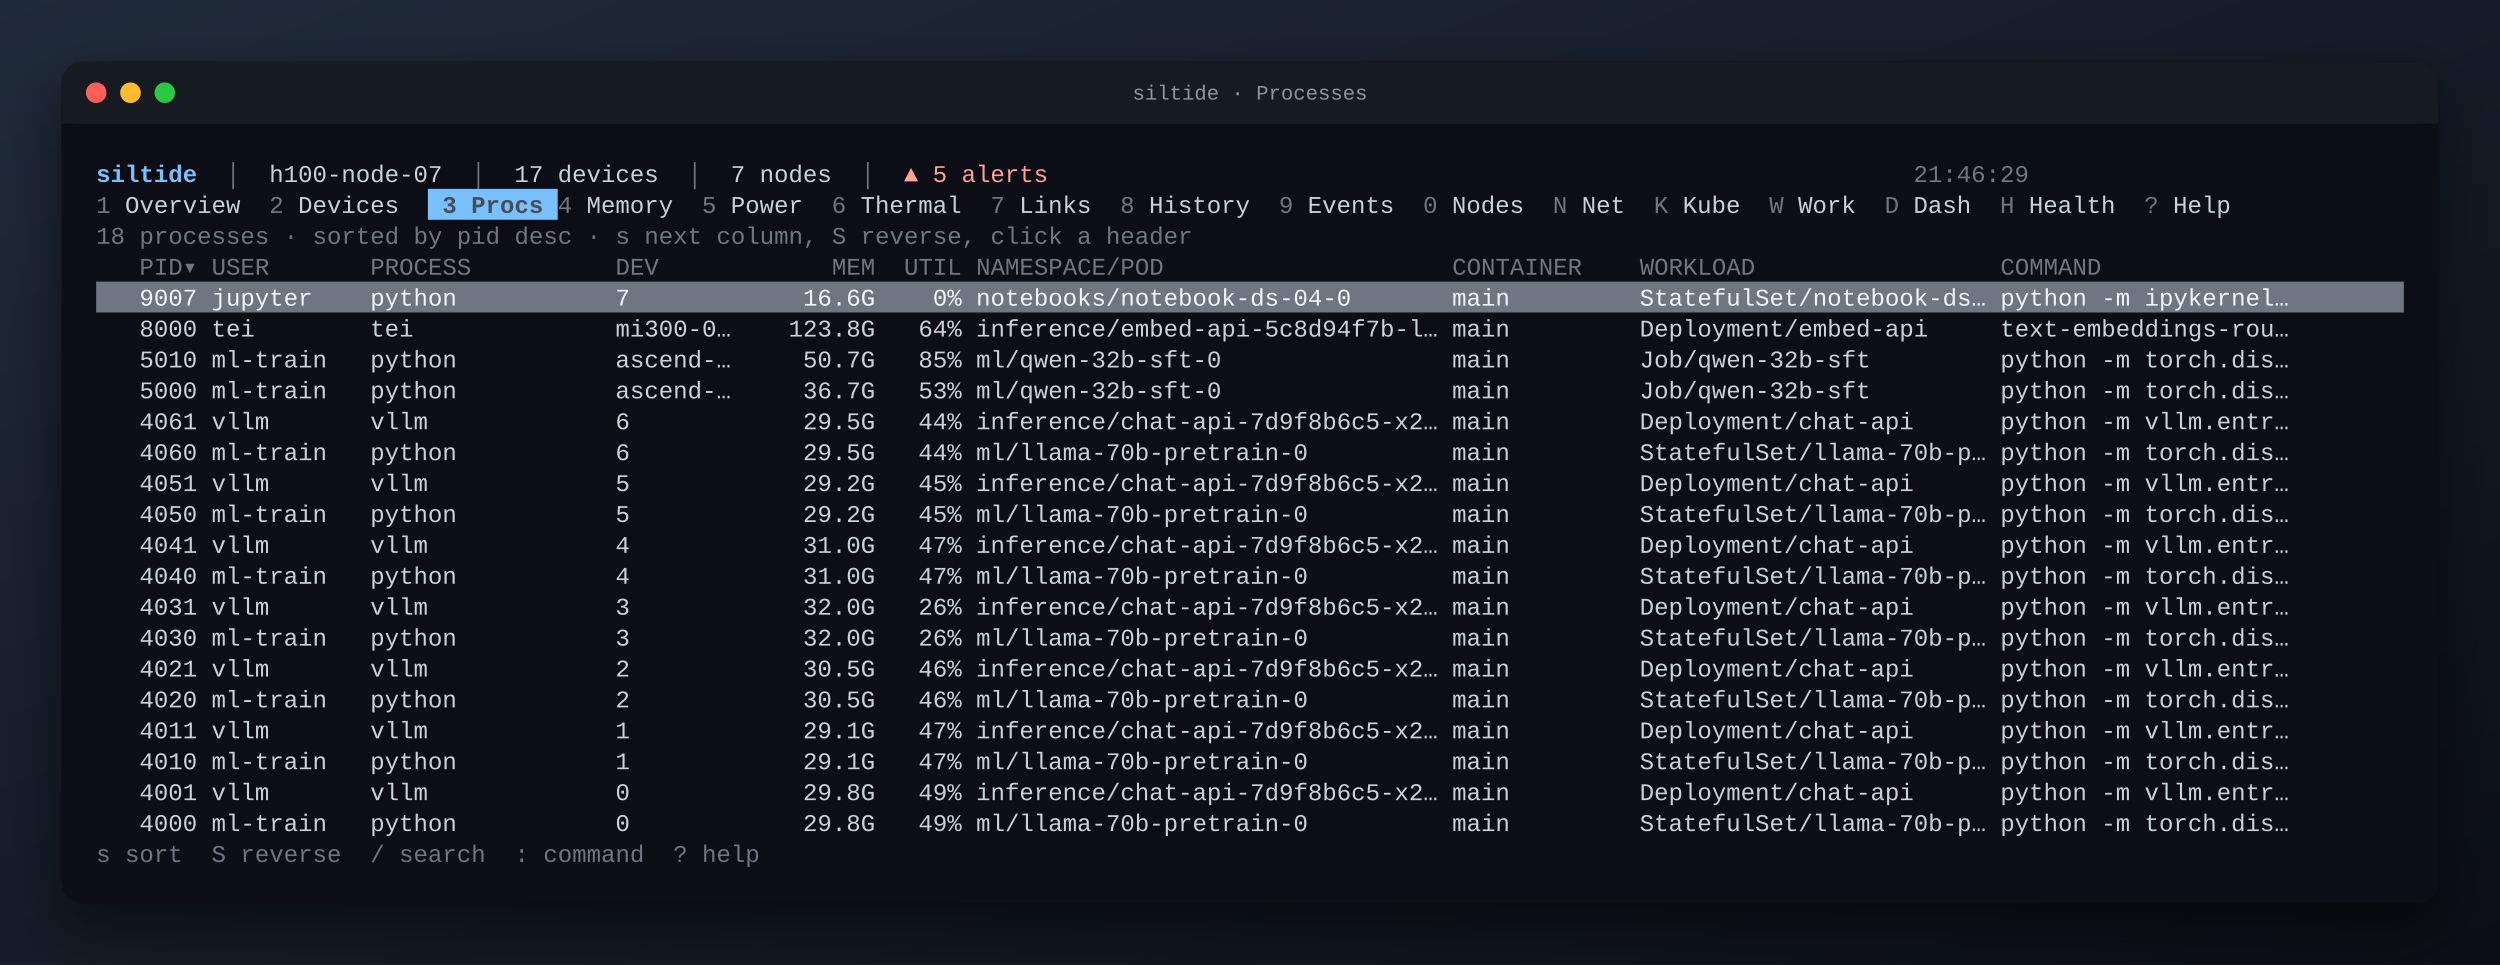
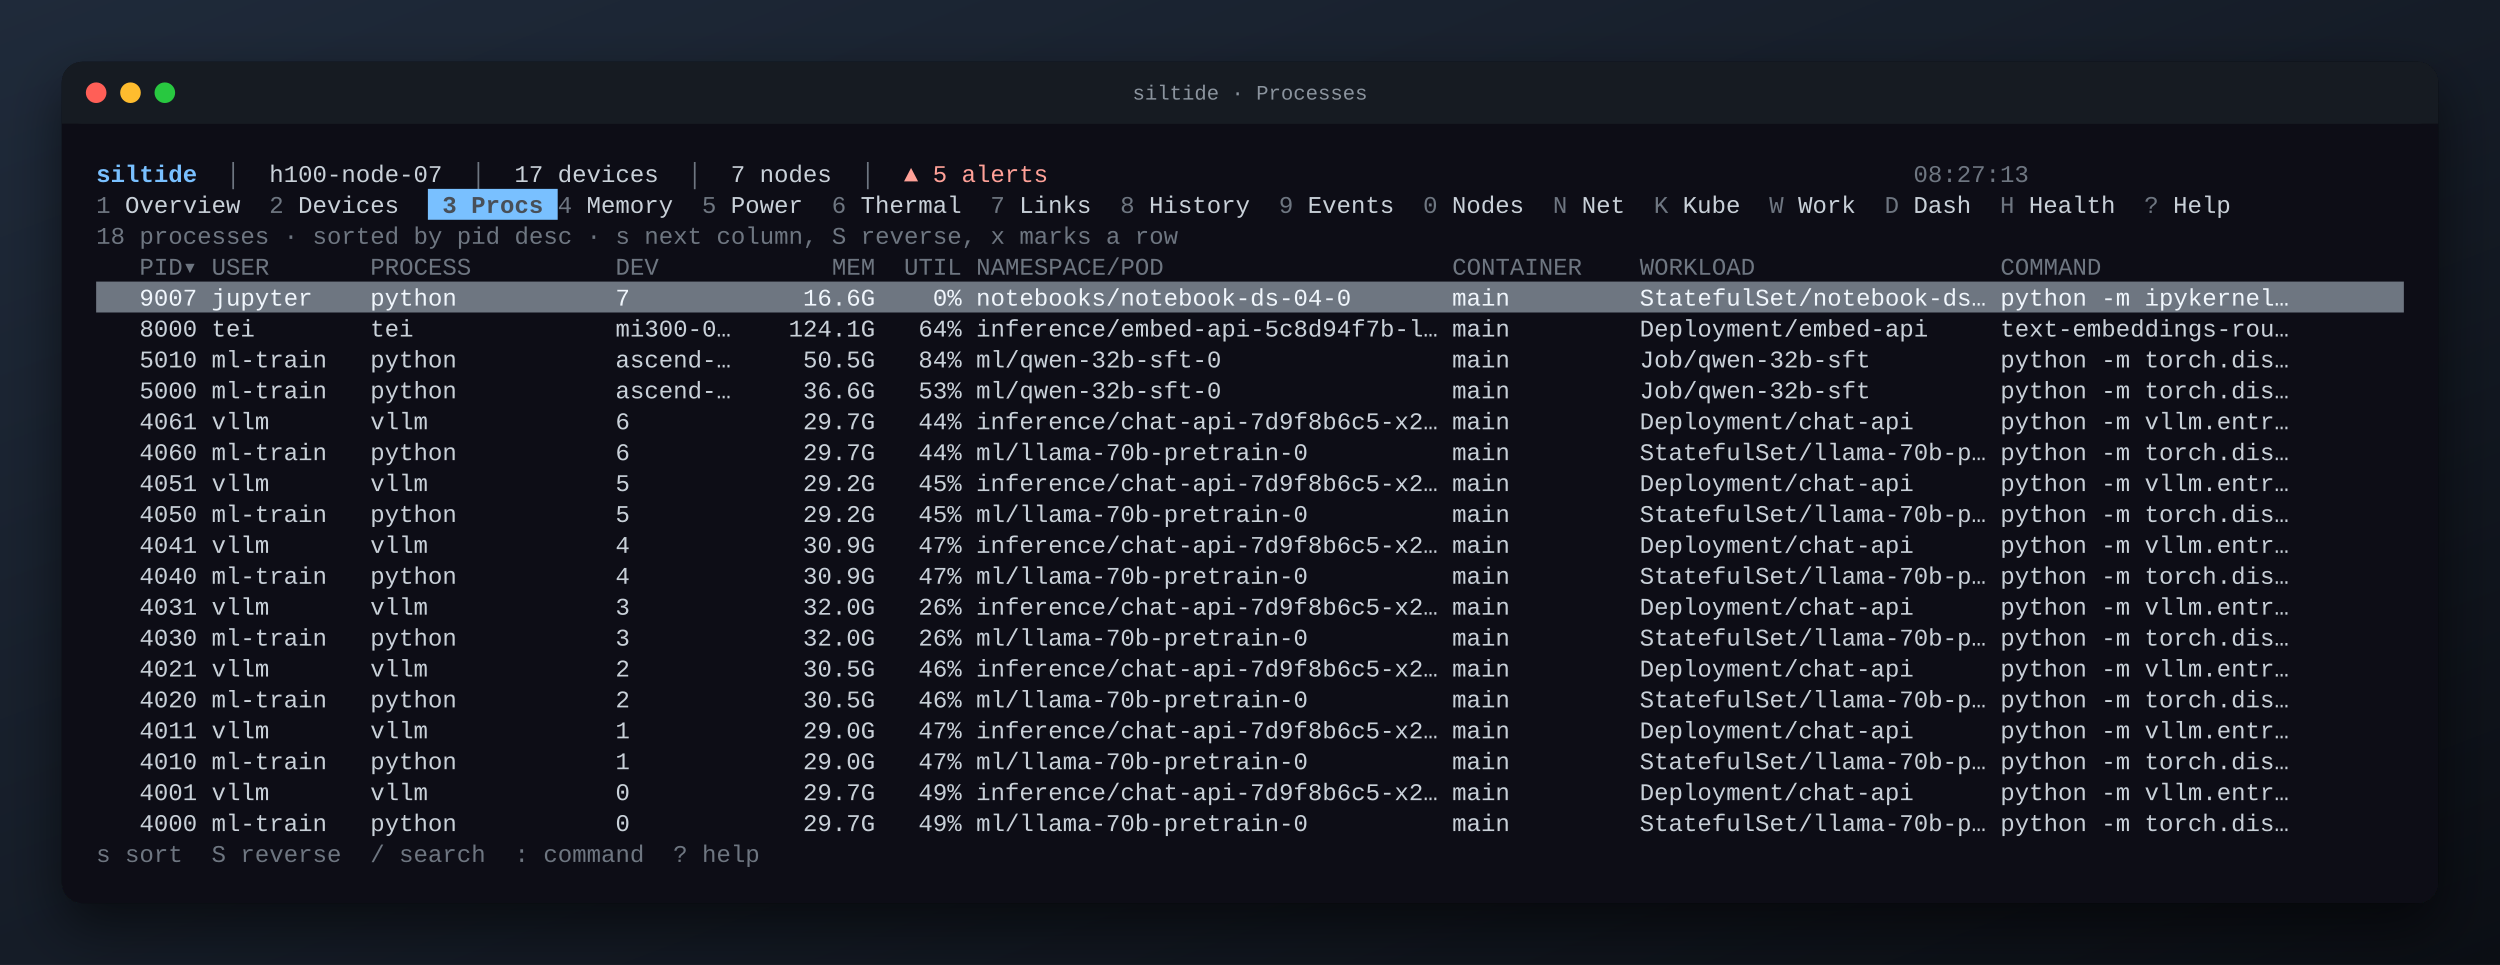
<svg xmlns="http://www.w3.org/2000/svg" width="1456" height="562" viewBox="0 0 1456 562" font-family="JetBrains Mono, SFMono-Regular, Menlo, Consolas, Liberation Mono, monospace" font-size="14">
  <defs>
    <linearGradient id="desk" x1="0" y1="0" x2="1" y2="1">
      <stop offset="0" stop-color="#1f2a3a" />
      <stop offset="1" stop-color="#0b0e14" />
    </linearGradient>
    <filter id="shadow" x="-10%" y="-10%" width="120%" height="130%">
      <feDropShadow dx="0" dy="14" stdDeviation="16" flood-color="#000" flood-opacity="0.55" />
    </filter>
  </defs>
  <rect width="100%" height="100%" fill="url(#desk)" />
  <rect x="36" y="36" width="1384" height="490" rx="12" fill="#0d1117" filter="url(#shadow)" />
  <rect x="36" y="36" width="1384" height="36" rx="12" fill="#161b22" />
  <rect x="36" y="60" width="1384" height="12" fill="#161b22" />
  <circle cx="56" cy="54" r="6" fill="#ff5f57" />
  <circle cx="76" cy="54" r="6" fill="#febc2e" />
  <circle cx="96" cy="54" r="6" fill="#28c840" />
  <text x="50%" y="58" text-anchor="middle" fill="#8b949e" font-size="12">siltide · Processes</text>
  <g xml:space="preserve" transform="translate(36 36)">
    <text y="70.0" fill="#c9d1d9" xml:space="preserve" style="white-space:pre">
      <tspan x="20.0" fill="#79c0ff" font-weight="bold">siltide</tspan>
      <tspan x="78.8" fill="#6e7681">  │  </tspan>
      <tspan x="120.8">h100-node-07</tspan>
      <tspan x="221.6" fill="#6e7681">  │  </tspan>
      <tspan x="263.6">17 devices</tspan>
      <tspan x="347.6" fill="#6e7681">  │  </tspan>
      <tspan x="389.6">7 nodes</tspan>
      <tspan x="448.4" fill="#6e7681">  │  </tspan>
      <tspan x="490.4" fill="#ffa198">▲ 5 alerts</tspan>
-       <tspan x="1078.4" fill="#6e7681">21:46:29                         </tspan>
+       <tspan x="1078.4" fill="#6e7681">08:27:13                         </tspan>
    </text>
    <rect x="213.2" y="74.0" width="75.6" height="18.0" fill="#79c0ff" />
    <text y="88.0" fill="#c9d1d9" xml:space="preserve" style="white-space:pre">
      <tspan x="20.0" fill="#6e7681">1</tspan>
      <tspan x="28.4"> Overview  </tspan>
      <tspan x="120.8" fill="#6e7681">2</tspan>
      <tspan x="129.2"> Devices  </tspan>
      <tspan x="213.2" fill="#484f58" font-weight="bold"> 3 Procs </tspan>
      <tspan x="288.8" fill="#6e7681">4</tspan>
      <tspan x="297.2"> Memory  </tspan>
      <tspan x="372.8" fill="#6e7681">5</tspan>
      <tspan x="381.2"> Power  </tspan>
      <tspan x="448.4" fill="#6e7681">6</tspan>
      <tspan x="456.8"> Thermal  </tspan>
      <tspan x="540.8" fill="#6e7681">7</tspan>
      <tspan x="549.2"> Links  </tspan>
      <tspan x="616.4" fill="#6e7681">8</tspan>
      <tspan x="624.8"> History  </tspan>
      <tspan x="708.8" fill="#6e7681">9</tspan>
      <tspan x="717.2"> Events  </tspan>
      <tspan x="792.8" fill="#6e7681">0</tspan>
      <tspan x="801.2"> Nodes  </tspan>
      <tspan x="868.4" fill="#6e7681">N</tspan>
      <tspan x="876.8"> Net  </tspan>
      <tspan x="927.2" fill="#6e7681">K</tspan>
      <tspan x="935.6"> Kube  </tspan>
      <tspan x="994.4" fill="#6e7681">W</tspan>
      <tspan x="1002.8"> Work  </tspan>
      <tspan x="1061.6" fill="#6e7681">D</tspan>
      <tspan x="1070.0"> Dash  </tspan>
      <tspan x="1128.8" fill="#6e7681">H</tspan>
      <tspan x="1137.2"> Health  </tspan>
      <tspan x="1212.8" fill="#6e7681">?</tspan>
      <tspan x="1221.2"> Help  </tspan>
    </text>
    <text y="106.0" fill="#c9d1d9" xml:space="preserve" style="white-space:pre">
-       <tspan x="20.0" fill="#6e7681">18 processes · sorted by pid desc · s next column, S reverse, click a header</tspan>
+       <tspan x="20.0" fill="#6e7681">18 processes · sorted by pid desc · s next column, S reverse, x marks a row</tspan>
    </text>
    <text y="124.0" fill="#c9d1d9" xml:space="preserve" style="white-space:pre">
      <tspan x="20.0" fill="#6e7681">   PID▾ USER       PROCESS          DEV            MEM  UTIL NAMESPACE/POD                    CONTAINER    WORKLOAD                 COMMAND             </tspan>
    </text>
    <rect x="20.0" y="128.0" width="1344.0" height="18.0" fill="#6e7681" />
    <text y="142.0" fill="#c9d1d9" xml:space="preserve" style="white-space:pre">
      <tspan x="20.0" fill="#f0f6fc">   9007 jupyter    python           7            16.6G    0% notebooks/notebook-ds-04-0       main         StatefulSet/notebook-ds… python -m ipykernel…        </tspan>
    </text>
    <text y="160.0" fill="#c9d1d9" xml:space="preserve" style="white-space:pre">
-       <tspan x="20.0">   8000 tei        tei              mi300-0…    123.8G   64% inference/embed-api-5c8d94f7b-l… main         Deployment/embed-api     text-embeddings-rou…</tspan>
+       <tspan x="20.0">   8000 tei        tei              mi300-0…    124.1G   64% inference/embed-api-5c8d94f7b-l… main         Deployment/embed-api     text-embeddings-rou…</tspan>
    </text>
    <text y="178.0" fill="#c9d1d9" xml:space="preserve" style="white-space:pre">
-       <tspan x="20.0">   5010 ml-train   python           ascend-…     50.7G   85% ml/qwen-32b-sft-0                main         Job/qwen-32b-sft         python -m torch.dis…</tspan>
+       <tspan x="20.0">   5010 ml-train   python           ascend-…     50.5G   84% ml/qwen-32b-sft-0                main         Job/qwen-32b-sft         python -m torch.dis…</tspan>
    </text>
    <text y="196.0" fill="#c9d1d9" xml:space="preserve" style="white-space:pre">
-       <tspan x="20.0">   5000 ml-train   python           ascend-…     36.7G   53% ml/qwen-32b-sft-0                main         Job/qwen-32b-sft         python -m torch.dis…</tspan>
+       <tspan x="20.0">   5000 ml-train   python           ascend-…     36.6G   53% ml/qwen-32b-sft-0                main         Job/qwen-32b-sft         python -m torch.dis…</tspan>
    </text>
    <text y="214.0" fill="#c9d1d9" xml:space="preserve" style="white-space:pre">
-       <tspan x="20.0">   4061 vllm       vllm             6            29.5G   44% inference/chat-api-7d9f8b6c5-x2… main         Deployment/chat-api      python -m vllm.entr…</tspan>
+       <tspan x="20.0">   4061 vllm       vllm             6            29.7G   44% inference/chat-api-7d9f8b6c5-x2… main         Deployment/chat-api      python -m vllm.entr…</tspan>
    </text>
    <text y="232.0" fill="#c9d1d9" xml:space="preserve" style="white-space:pre">
-       <tspan x="20.0">   4060 ml-train   python           6            29.5G   44% ml/llama-70b-pretrain-0          main         StatefulSet/llama-70b-p… python -m torch.dis…</tspan>
+       <tspan x="20.0">   4060 ml-train   python           6            29.7G   44% ml/llama-70b-pretrain-0          main         StatefulSet/llama-70b-p… python -m torch.dis…</tspan>
    </text>
    <text y="250.0" fill="#c9d1d9" xml:space="preserve" style="white-space:pre">
      <tspan x="20.0">   4051 vllm       vllm             5            29.2G   45% inference/chat-api-7d9f8b6c5-x2… main         Deployment/chat-api      python -m vllm.entr…</tspan>
    </text>
    <text y="268.0" fill="#c9d1d9" xml:space="preserve" style="white-space:pre">
      <tspan x="20.0">   4050 ml-train   python           5            29.2G   45% ml/llama-70b-pretrain-0          main         StatefulSet/llama-70b-p… python -m torch.dis…</tspan>
    </text>
    <text y="286.0" fill="#c9d1d9" xml:space="preserve" style="white-space:pre">
-       <tspan x="20.0">   4041 vllm       vllm             4            31.0G   47% inference/chat-api-7d9f8b6c5-x2… main         Deployment/chat-api      python -m vllm.entr…</tspan>
+       <tspan x="20.0">   4041 vllm       vllm             4            30.9G   47% inference/chat-api-7d9f8b6c5-x2… main         Deployment/chat-api      python -m vllm.entr…</tspan>
    </text>
    <text y="304.0" fill="#c9d1d9" xml:space="preserve" style="white-space:pre">
-       <tspan x="20.0">   4040 ml-train   python           4            31.0G   47% ml/llama-70b-pretrain-0          main         StatefulSet/llama-70b-p… python -m torch.dis…</tspan>
+       <tspan x="20.0">   4040 ml-train   python           4            30.9G   47% ml/llama-70b-pretrain-0          main         StatefulSet/llama-70b-p… python -m torch.dis…</tspan>
    </text>
    <text y="322.0" fill="#c9d1d9" xml:space="preserve" style="white-space:pre">
      <tspan x="20.0">   4031 vllm       vllm             3            32.0G   26% inference/chat-api-7d9f8b6c5-x2… main         Deployment/chat-api      python -m vllm.entr…</tspan>
    </text>
    <text y="340.0" fill="#c9d1d9" xml:space="preserve" style="white-space:pre">
      <tspan x="20.0">   4030 ml-train   python           3            32.0G   26% ml/llama-70b-pretrain-0          main         StatefulSet/llama-70b-p… python -m torch.dis…</tspan>
    </text>
    <text y="358.0" fill="#c9d1d9" xml:space="preserve" style="white-space:pre">
      <tspan x="20.0">   4021 vllm       vllm             2            30.5G   46% inference/chat-api-7d9f8b6c5-x2… main         Deployment/chat-api      python -m vllm.entr…</tspan>
    </text>
    <text y="376.0" fill="#c9d1d9" xml:space="preserve" style="white-space:pre">
      <tspan x="20.0">   4020 ml-train   python           2            30.5G   46% ml/llama-70b-pretrain-0          main         StatefulSet/llama-70b-p… python -m torch.dis…</tspan>
    </text>
    <text y="394.0" fill="#c9d1d9" xml:space="preserve" style="white-space:pre">
-       <tspan x="20.0">   4011 vllm       vllm             1            29.1G   47% inference/chat-api-7d9f8b6c5-x2… main         Deployment/chat-api      python -m vllm.entr…</tspan>
+       <tspan x="20.0">   4011 vllm       vllm             1            29.0G   47% inference/chat-api-7d9f8b6c5-x2… main         Deployment/chat-api      python -m vllm.entr…</tspan>
    </text>
    <text y="412.0" fill="#c9d1d9" xml:space="preserve" style="white-space:pre">
-       <tspan x="20.0">   4010 ml-train   python           1            29.1G   47% ml/llama-70b-pretrain-0          main         StatefulSet/llama-70b-p… python -m torch.dis…</tspan>
+       <tspan x="20.0">   4010 ml-train   python           1            29.0G   47% ml/llama-70b-pretrain-0          main         StatefulSet/llama-70b-p… python -m torch.dis…</tspan>
    </text>
    <text y="430.0" fill="#c9d1d9" xml:space="preserve" style="white-space:pre">
-       <tspan x="20.0">   4001 vllm       vllm             0            29.8G   49% inference/chat-api-7d9f8b6c5-x2… main         Deployment/chat-api      python -m vllm.entr…</tspan>
+       <tspan x="20.0">   4001 vllm       vllm             0            29.7G   49% inference/chat-api-7d9f8b6c5-x2… main         Deployment/chat-api      python -m vllm.entr…</tspan>
    </text>
    <text y="448.0" fill="#c9d1d9" xml:space="preserve" style="white-space:pre">
-       <tspan x="20.0">   4000 ml-train   python           0            29.8G   49% ml/llama-70b-pretrain-0          main         StatefulSet/llama-70b-p… python -m torch.dis…</tspan>
+       <tspan x="20.0">   4000 ml-train   python           0            29.7G   49% ml/llama-70b-pretrain-0          main         StatefulSet/llama-70b-p… python -m torch.dis…</tspan>
    </text>
    <text y="466.0" fill="#c9d1d9" xml:space="preserve" style="white-space:pre">
      <tspan x="20.0" fill="#6e7681">s sort  S reverse  / search  : command  ? help</tspan>
    </text>
  </g>
</svg>
